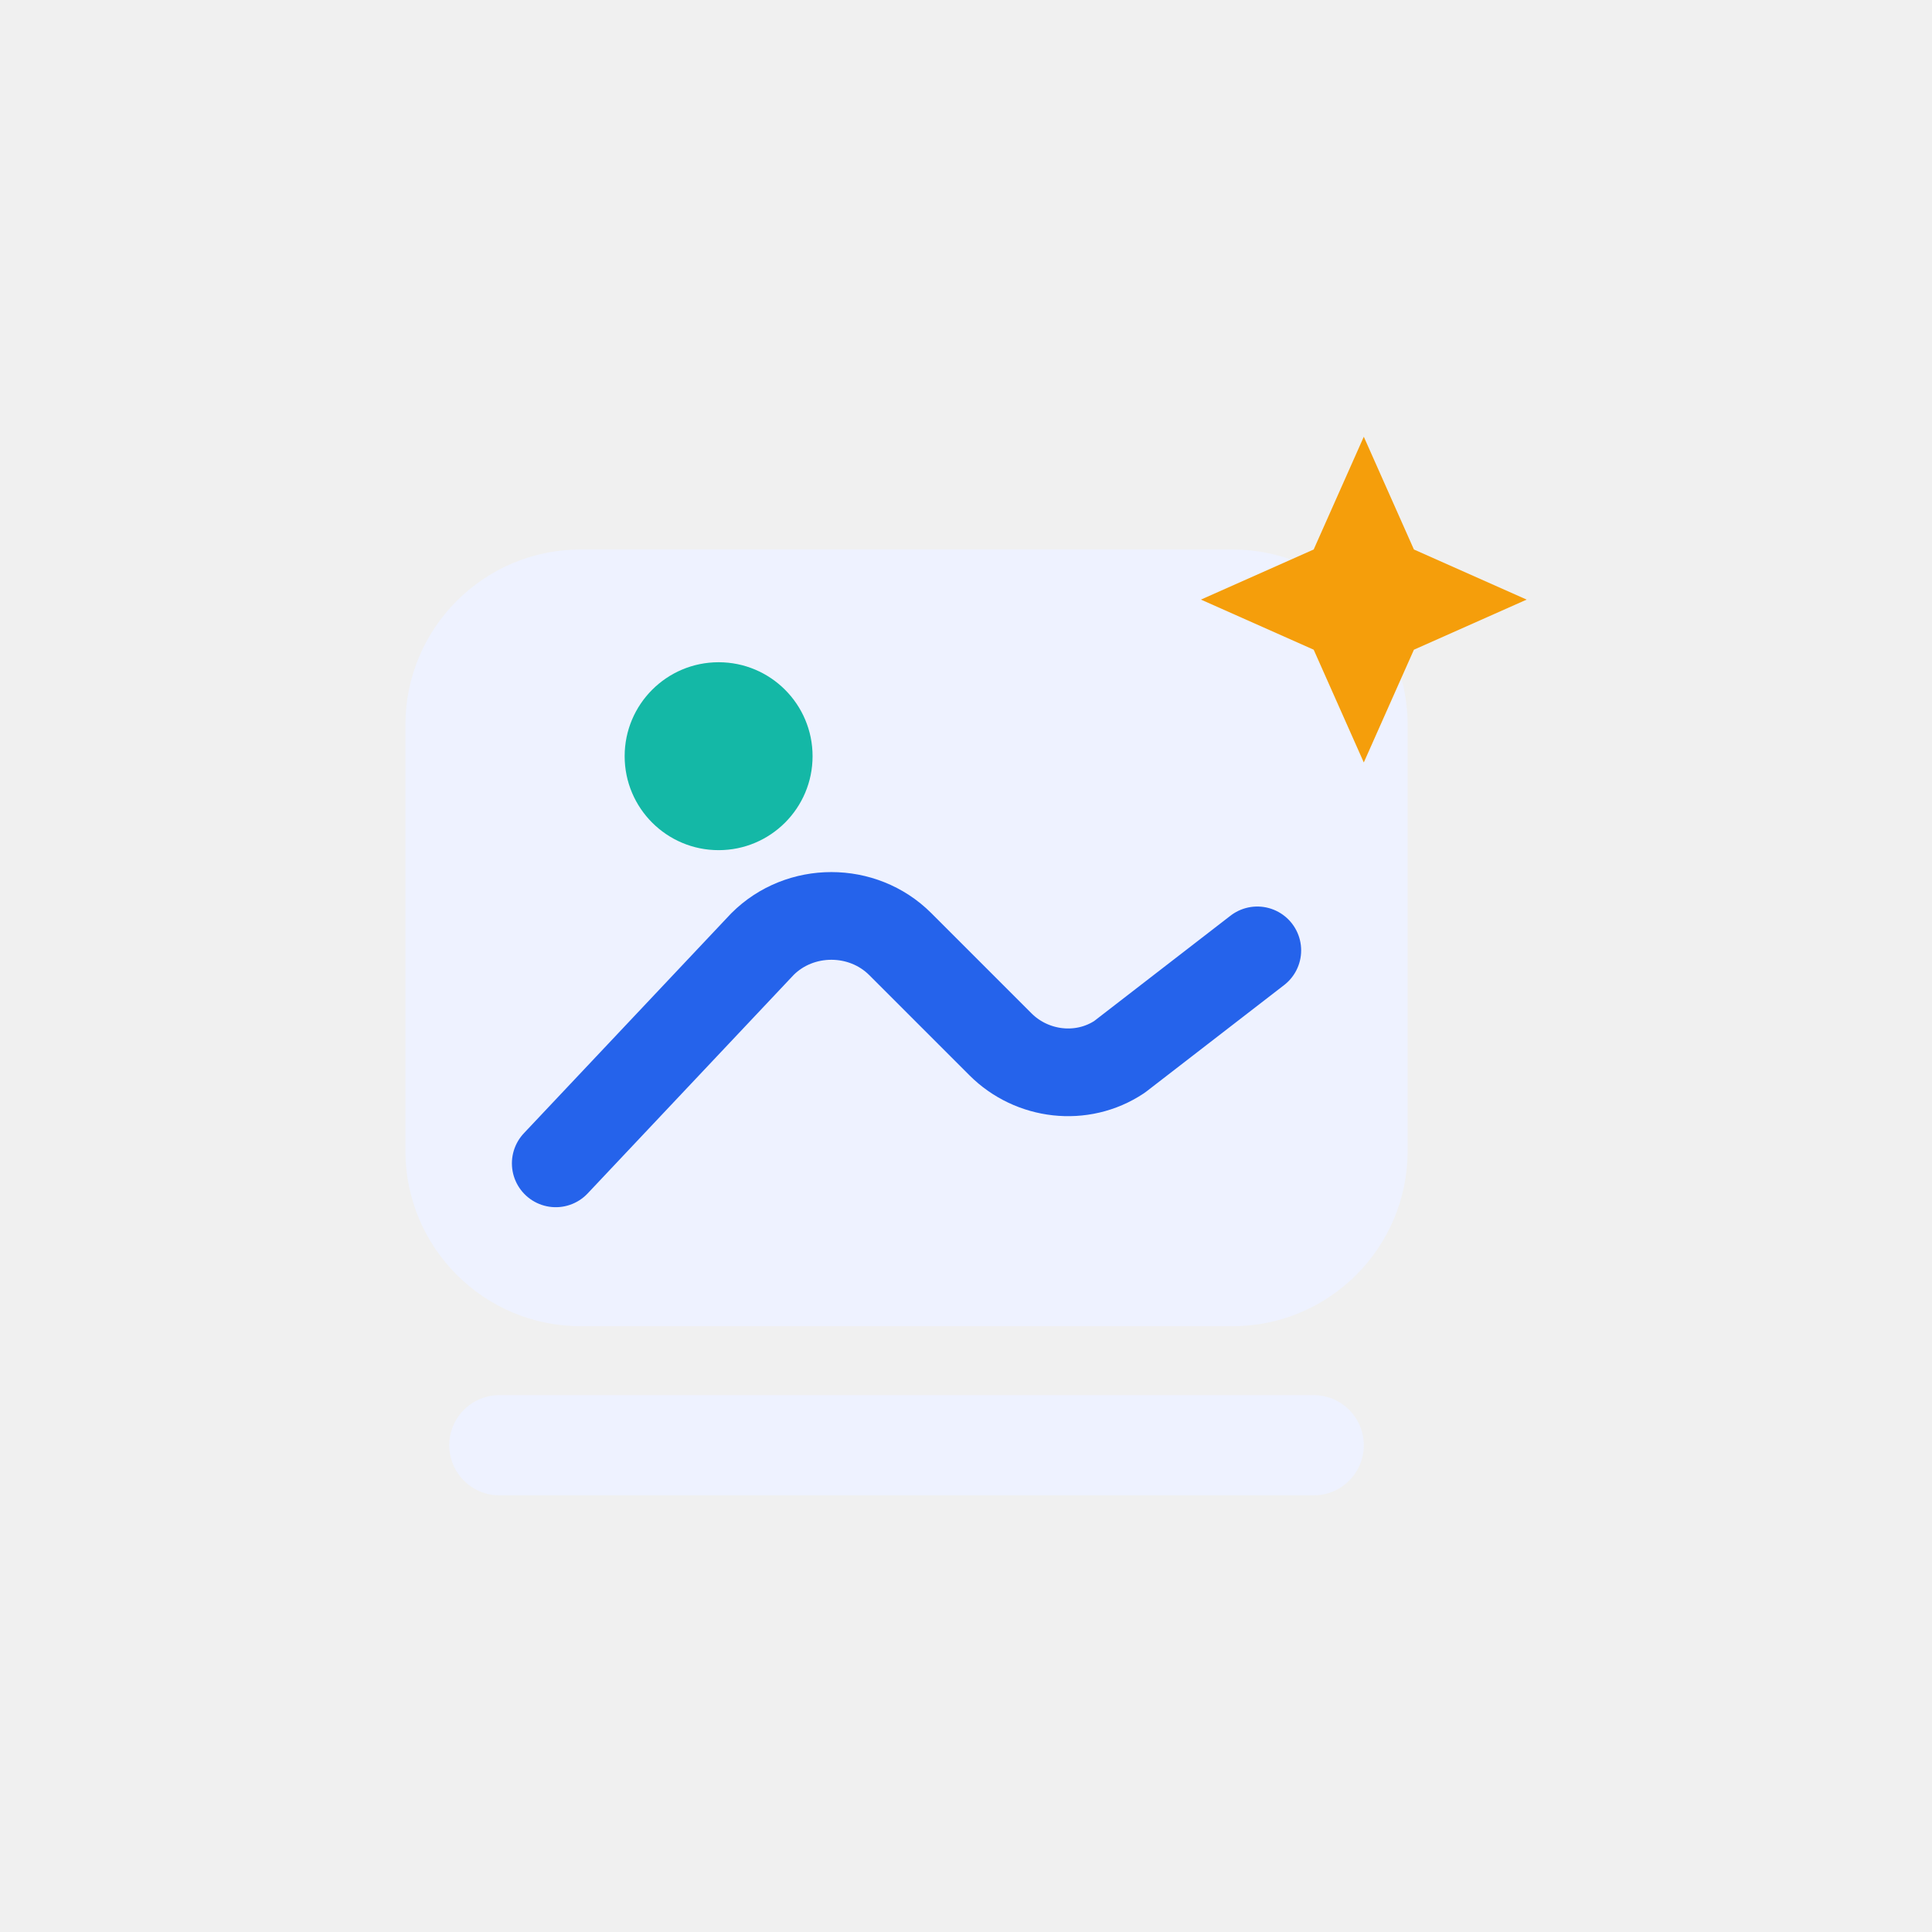
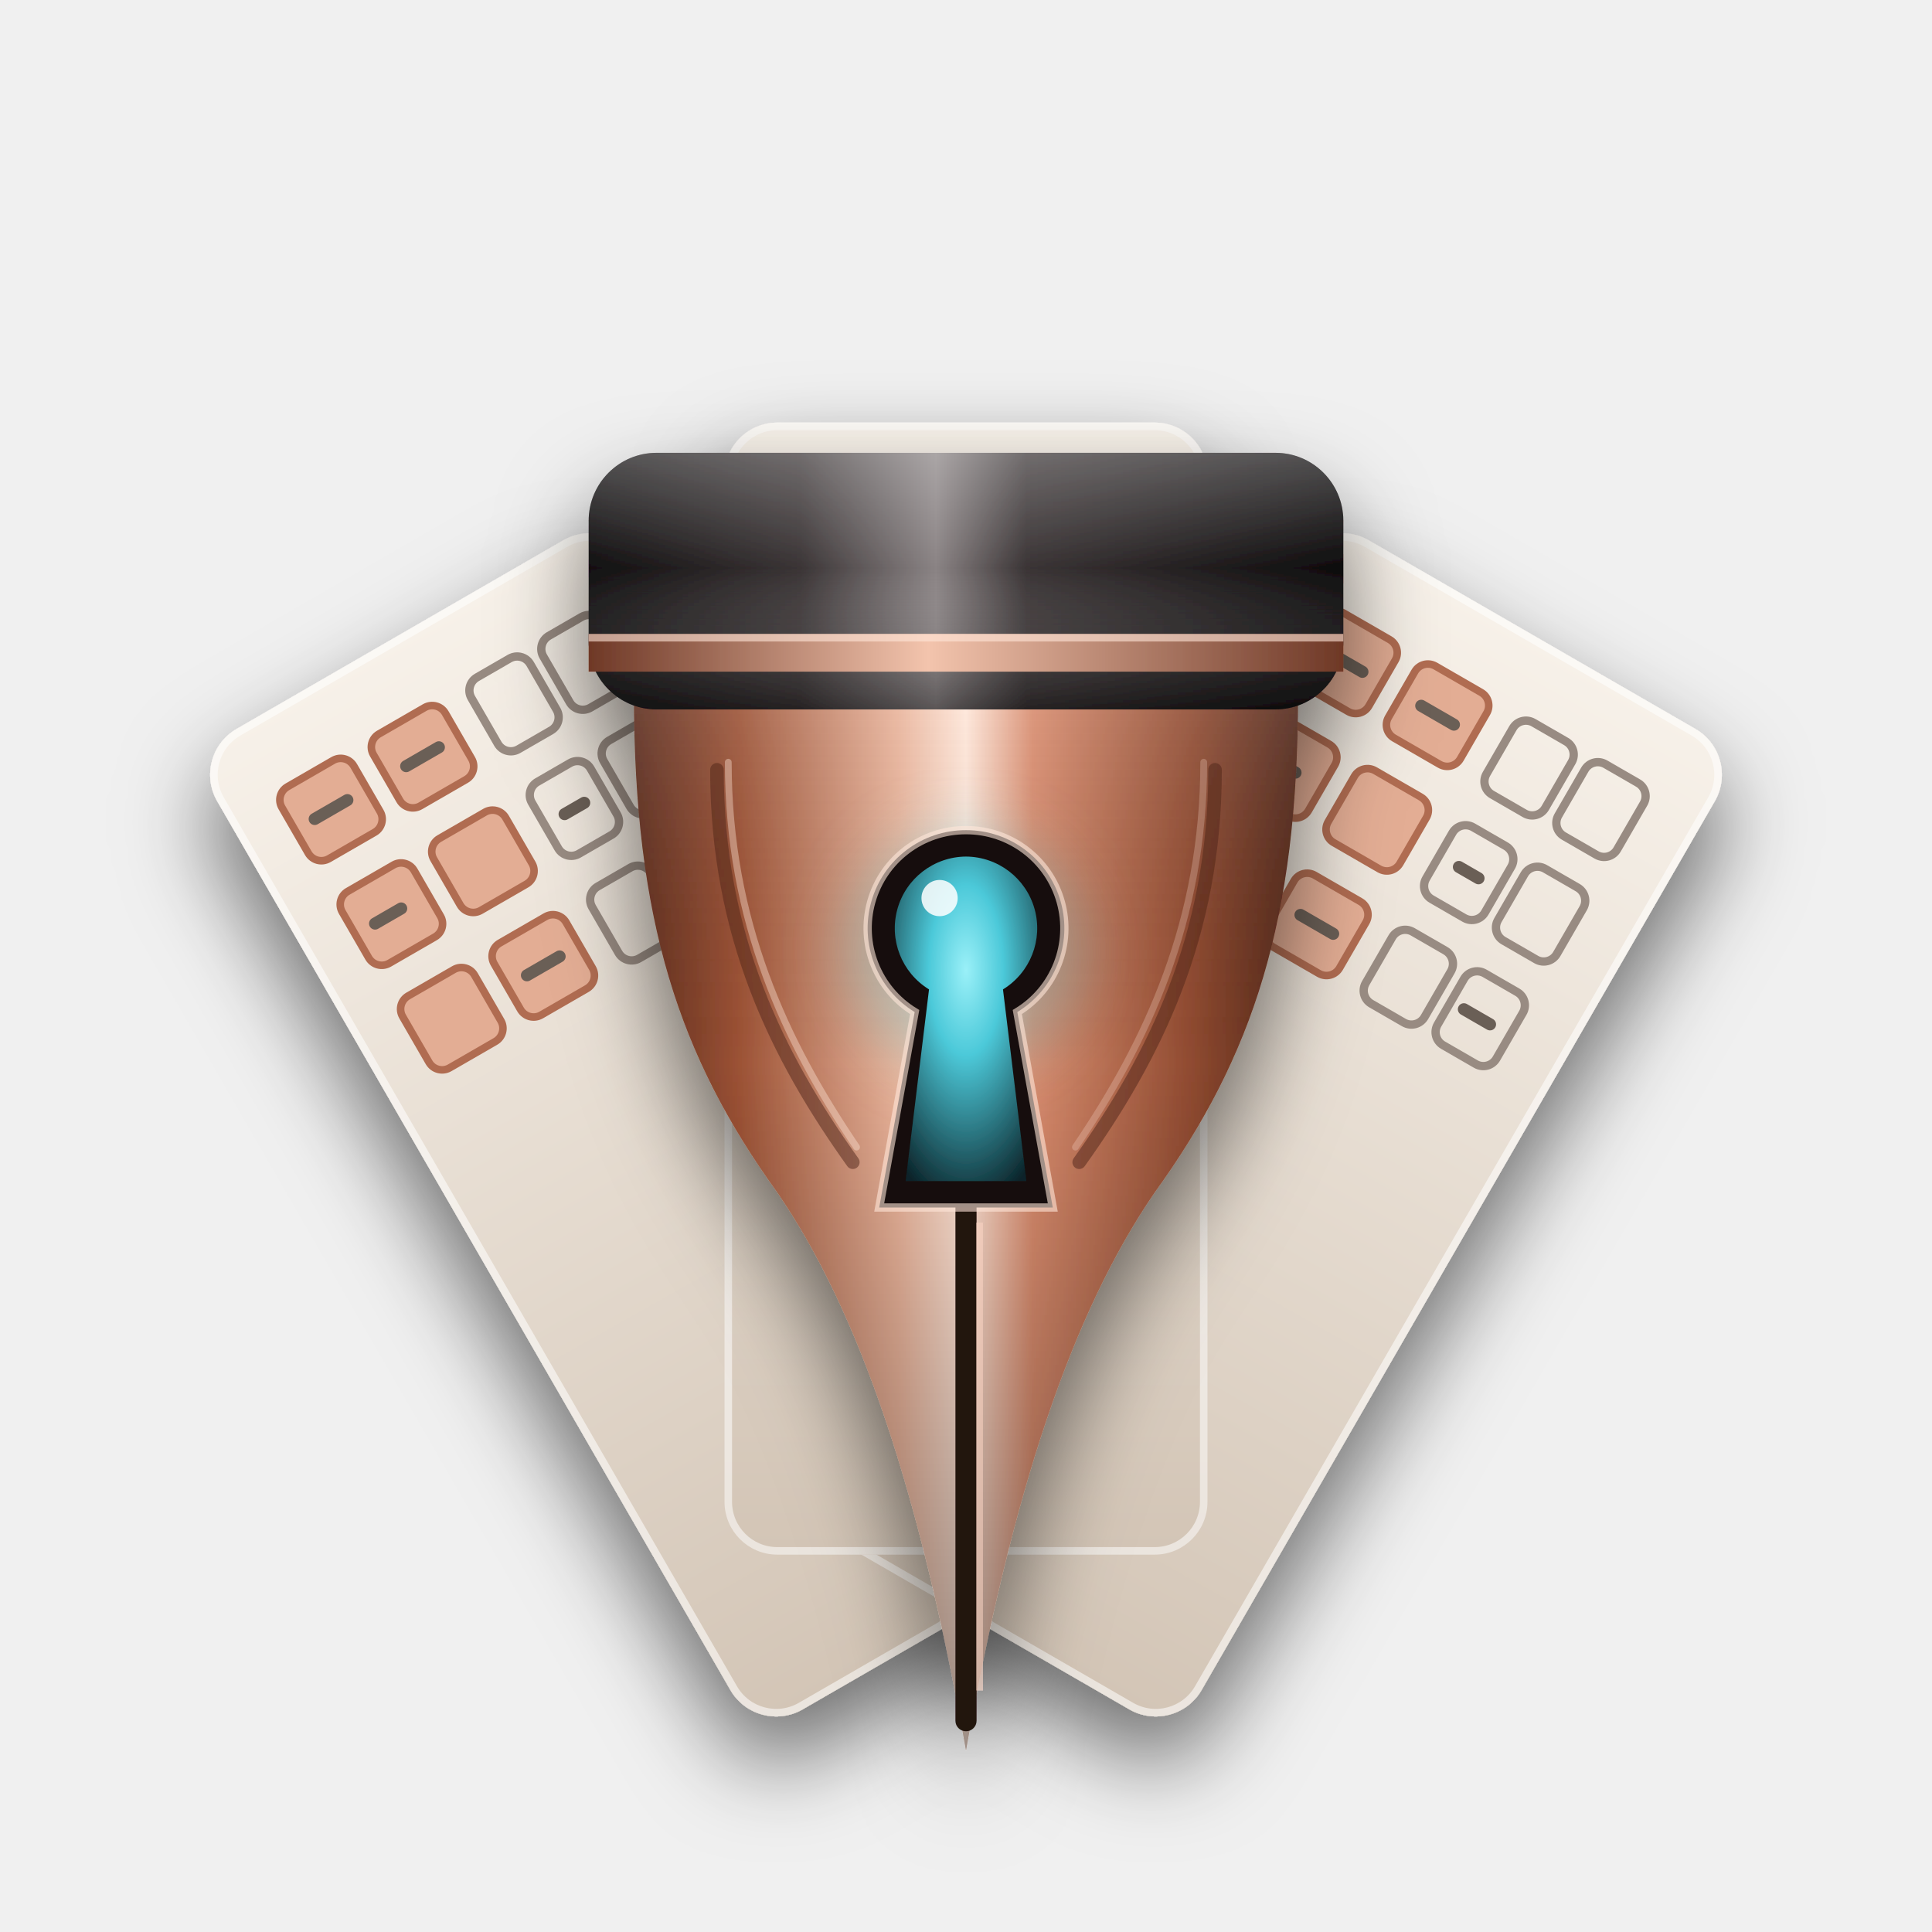
- <svg xmlns="http://www.w3.org/2000/svg" width="110" height="110" viewBox="0 0 256 256" fill="none">
-   <g transform="translate(13.88 24.67) scale(0.83)">
-     <rect x="48" y="58" width="160" height="124" rx="28" fill="#EEF2FF" />
-     <path d="M72 156L105 121C111 115 121 115 127 121L143 137C148 142 156 143 162 139L184 122" stroke="#2563EB" stroke-width="14" stroke-linecap="round" stroke-linejoin="round" />
-     <circle cx="98" cy="91" r="15" fill="#14B8A6" />
-     <path d="M193 58L201 40L209 58L227 66L209 74L201 92L193 74L175 66L193 58Z" fill="#F59E0B" />
-     <path d="M63 201H193" stroke="#EEF2FF" stroke-width="16" stroke-linecap="round" />
+ <svg xmlns="http://www.w3.org/2000/svg" viewBox="0 0 256 256" width="110" height="110">
+   <defs>
+     <linearGradient id="paper" x1="0" y1="0" x2="0" y2="1">
+       <stop offset="0" stop-color="#f7f1e9" />
+       <stop offset="1" stop-color="#d3c5b6" />
+     </linearGradient>
+     <linearGradient id="nib" x1="0" y1="0" x2="1" y2="0">
+       <stop offset="0" stop-color="#5c2c1d" />
+       <stop offset="0.16" stop-color="#9c5235" />
+       <stop offset="0.4" stop-color="#eab49b" />
+       <stop offset="0.5" stop-color="#ffe6d8" />
+       <stop offset="0.6" stop-color="#d88b6d" />
+       <stop offset="0.84" stop-color="#8f4a30" />
+       <stop offset="1" stop-color="#4f2518" />
+     </linearGradient>
+     <linearGradient id="nibShade" x1="0" y1="0" x2="0" y2="1">
+       <stop offset="0" stop-color="#fff" stop-opacity="0.12" />
+       <stop offset="0.35" stop-color="#000" stop-opacity="0" />
+       <stop offset="1" stop-color="#000" stop-opacity="0.38" />
+     </linearGradient>
+     <linearGradient id="collar" x1="0" y1="0" x2="1" y2="0">
+       <stop offset="0" stop-color="#110f10" />
+       <stop offset="0.28" stop-color="#3a3435" />
+       <stop offset="0.46" stop-color="#8a8384" />
+       <stop offset="0.58" stop-color="#3a3435" />
+       <stop offset="1" stop-color="#0d0b0c" />
+     </linearGradient>
+     <linearGradient id="collarTop" x1="0" y1="0" x2="0" y2="1">
+       <stop offset="0" stop-color="#fff" stop-opacity="0.28" />
+       <stop offset="0.45" stop-color="#fff" stop-opacity="0" />
+       <stop offset="1" stop-color="#000" stop-opacity="0.35" />
+     </linearGradient>
+     <linearGradient id="ring" x1="0" y1="0" x2="1" y2="0">
+       <stop offset="0" stop-color="#6e3826" />
+       <stop offset="0.45" stop-color="#f3c4ad" />
+       <stop offset="1" stop-color="#6e3826" />
+     </linearGradient>
+     <radialGradient id="keyGlow" cx="0.5" cy="0.35" r="0.75">
+       <stop offset="0" stop-color="#9af0f8" />
+       <stop offset="0.35" stop-color="#4cc9d9" />
+       <stop offset="1" stop-color="#0b2329" />
+     </radialGradient>
+     <filter id="drop" x="-30%" y="-30%" width="160%" height="160%">
+       <feDropShadow dx="0" dy="6" stdDeviation="6" flood-color="#000" flood-opacity="0.55" />
+     </filter>
+     <filter id="glow" x="-100%" y="-100%" width="300%" height="300%">
+       <feGaussianBlur stdDeviation="4" />
+     </filter>
+     <g id="strip">
+       <rect x="-32" y="-150" width="64" height="150" rx="7" fill="url(#paper)" />
+       <rect x="-31.5" y="-149.5" width="63" height="149" rx="6.5" fill="none" stroke="#fff" stroke-opacity="0.55" />
+       <g fill="#e3ad94" stroke="#b06c51" stroke-width="1">
+         <rect x="-25" y="-140" width="11" height="11" rx="2" />
+         <rect x="-11" y="-140" width="11" height="11" rx="2" />
+         <rect x="-25" y="-124" width="11" height="11" rx="2" />
+         <rect x="-11" y="-124" width="11" height="11" rx="2" />
+         <rect x="-25" y="-108" width="11" height="11" rx="2" />
+         <rect x="-11" y="-108" width="11" height="11" rx="2" />
+       </g>
+       <g fill="none" stroke="#988b82" stroke-width="1.1">
+         <rect x="4" y="-140" width="9" height="11" rx="2" />
+         <rect x="15" y="-140" width="9" height="11" rx="2" />
+         <rect x="4" y="-124" width="9" height="11" rx="2" />
+         <rect x="15" y="-124" width="9" height="11" rx="2" />
+         <rect x="4" y="-108" width="9" height="11" rx="2" />
+         <rect x="15" y="-108" width="9" height="11" rx="2" />
+       </g>
+       <g stroke="#6b5e56" stroke-width="1.6" stroke-linecap="round" fill="none">
+         <path d="M-22 -134.5h5M-8 -134.5h5M-22 -118.5h4M7 -118.5h3M-8 -102.5h5M17 -102.5h4" />
+       </g>
+     </g>
+   </defs>
+   <g filter="url(#drop)">
+     <g transform="translate(128 214) rotate(-30)">
+       <use href="#strip" />
+     </g>
+     <g transform="translate(128 214) rotate(30)">
+       <use href="#strip" />
+     </g>
+     <g transform="translate(128 206)">
+       <use href="#strip" />
+     </g>
+   </g>
+   <g filter="url(#drop)">
+     <path d="M84 92 H172 C172 122 166 140 153 158 C142 174 134 198 128 232 C122 198 114 174 103 158 C90 140 84 122 84 92 Z" fill="url(#nib)" />
+     <path d="M84 92 H172 C172 122 166 140 153 158 C142 174 134 198 128 232 C122 198 114 174 103 158 C90 140 84 122 84 92 Z" fill="url(#nibShade)" />
+     <path d="M95 102 C95 124 103 140 113 154" fill="none" stroke="#4f2518" stroke-opacity="0.5" stroke-width="1.8" stroke-linecap="round" />
+     <path d="M161 102 C161 124 153 140 143 154" fill="none" stroke="#4f2518" stroke-opacity="0.5" stroke-width="1.8" stroke-linecap="round" />
+     <path d="M96.5 101 C96.5 122 104 138 113.5 152" fill="none" stroke="#ffe6d8" stroke-opacity="0.4" stroke-width="0.9" stroke-linecap="round" />
+     <path d="M159.5 101 C159.5 122 152 138 142.5 152" fill="none" stroke="#ffe6d8" stroke-opacity="0.25" stroke-width="0.9" stroke-linecap="round" />
+     <path d="M128 160 V228" stroke="#24120d" stroke-width="2.8" stroke-linecap="round" />
+     <path d="M129.8 162 V224" stroke="#ffd9c6" stroke-opacity="0.5" stroke-width="0.9" />
+     <rect x="78" y="60" width="100" height="34" rx="9" fill="url(#collar)" />
+     <rect x="78" y="60" width="100" height="34" rx="9" fill="url(#collarTop)" />
+     <rect x="78" y="84" width="100" height="5" fill="url(#ring)" />
+     <rect x="78" y="84" width="100" height="1" fill="#ffe6d8" opacity="0.6" />
+     <circle cx="128" cy="126" r="16" fill="#4cc9d9" opacity="0.28" filter="url(#glow)" />
+     <path d="M128 110 a13 13 0 0 1 6.8 24.1 L139.5 160 H116.5 L121.2 134.1 A13 13 0 0 1 128 110 Z" fill="#160f0d" />
+     <path d="M128 113.5 a9.5 9.5 0 0 1 4.9 17.6 L136 156.5 H120 L123.1 131.1 A9.5 9.5 0 0 1 128 113.5 Z" fill="url(#keyGlow)" />
+     <path d="M128 110 a13 13 0 0 1 6.8 24.1 L139.5 160 H116.5 L121.2 134.1 A13 13 0 0 1 128 110 Z" fill="none" stroke="#ffe6d8" stroke-opacity="0.6" stroke-width="1.1" />
+     <circle cx="124.5" cy="119" r="2.4" fill="#fff" opacity="0.85" />
  </g>
</svg>
